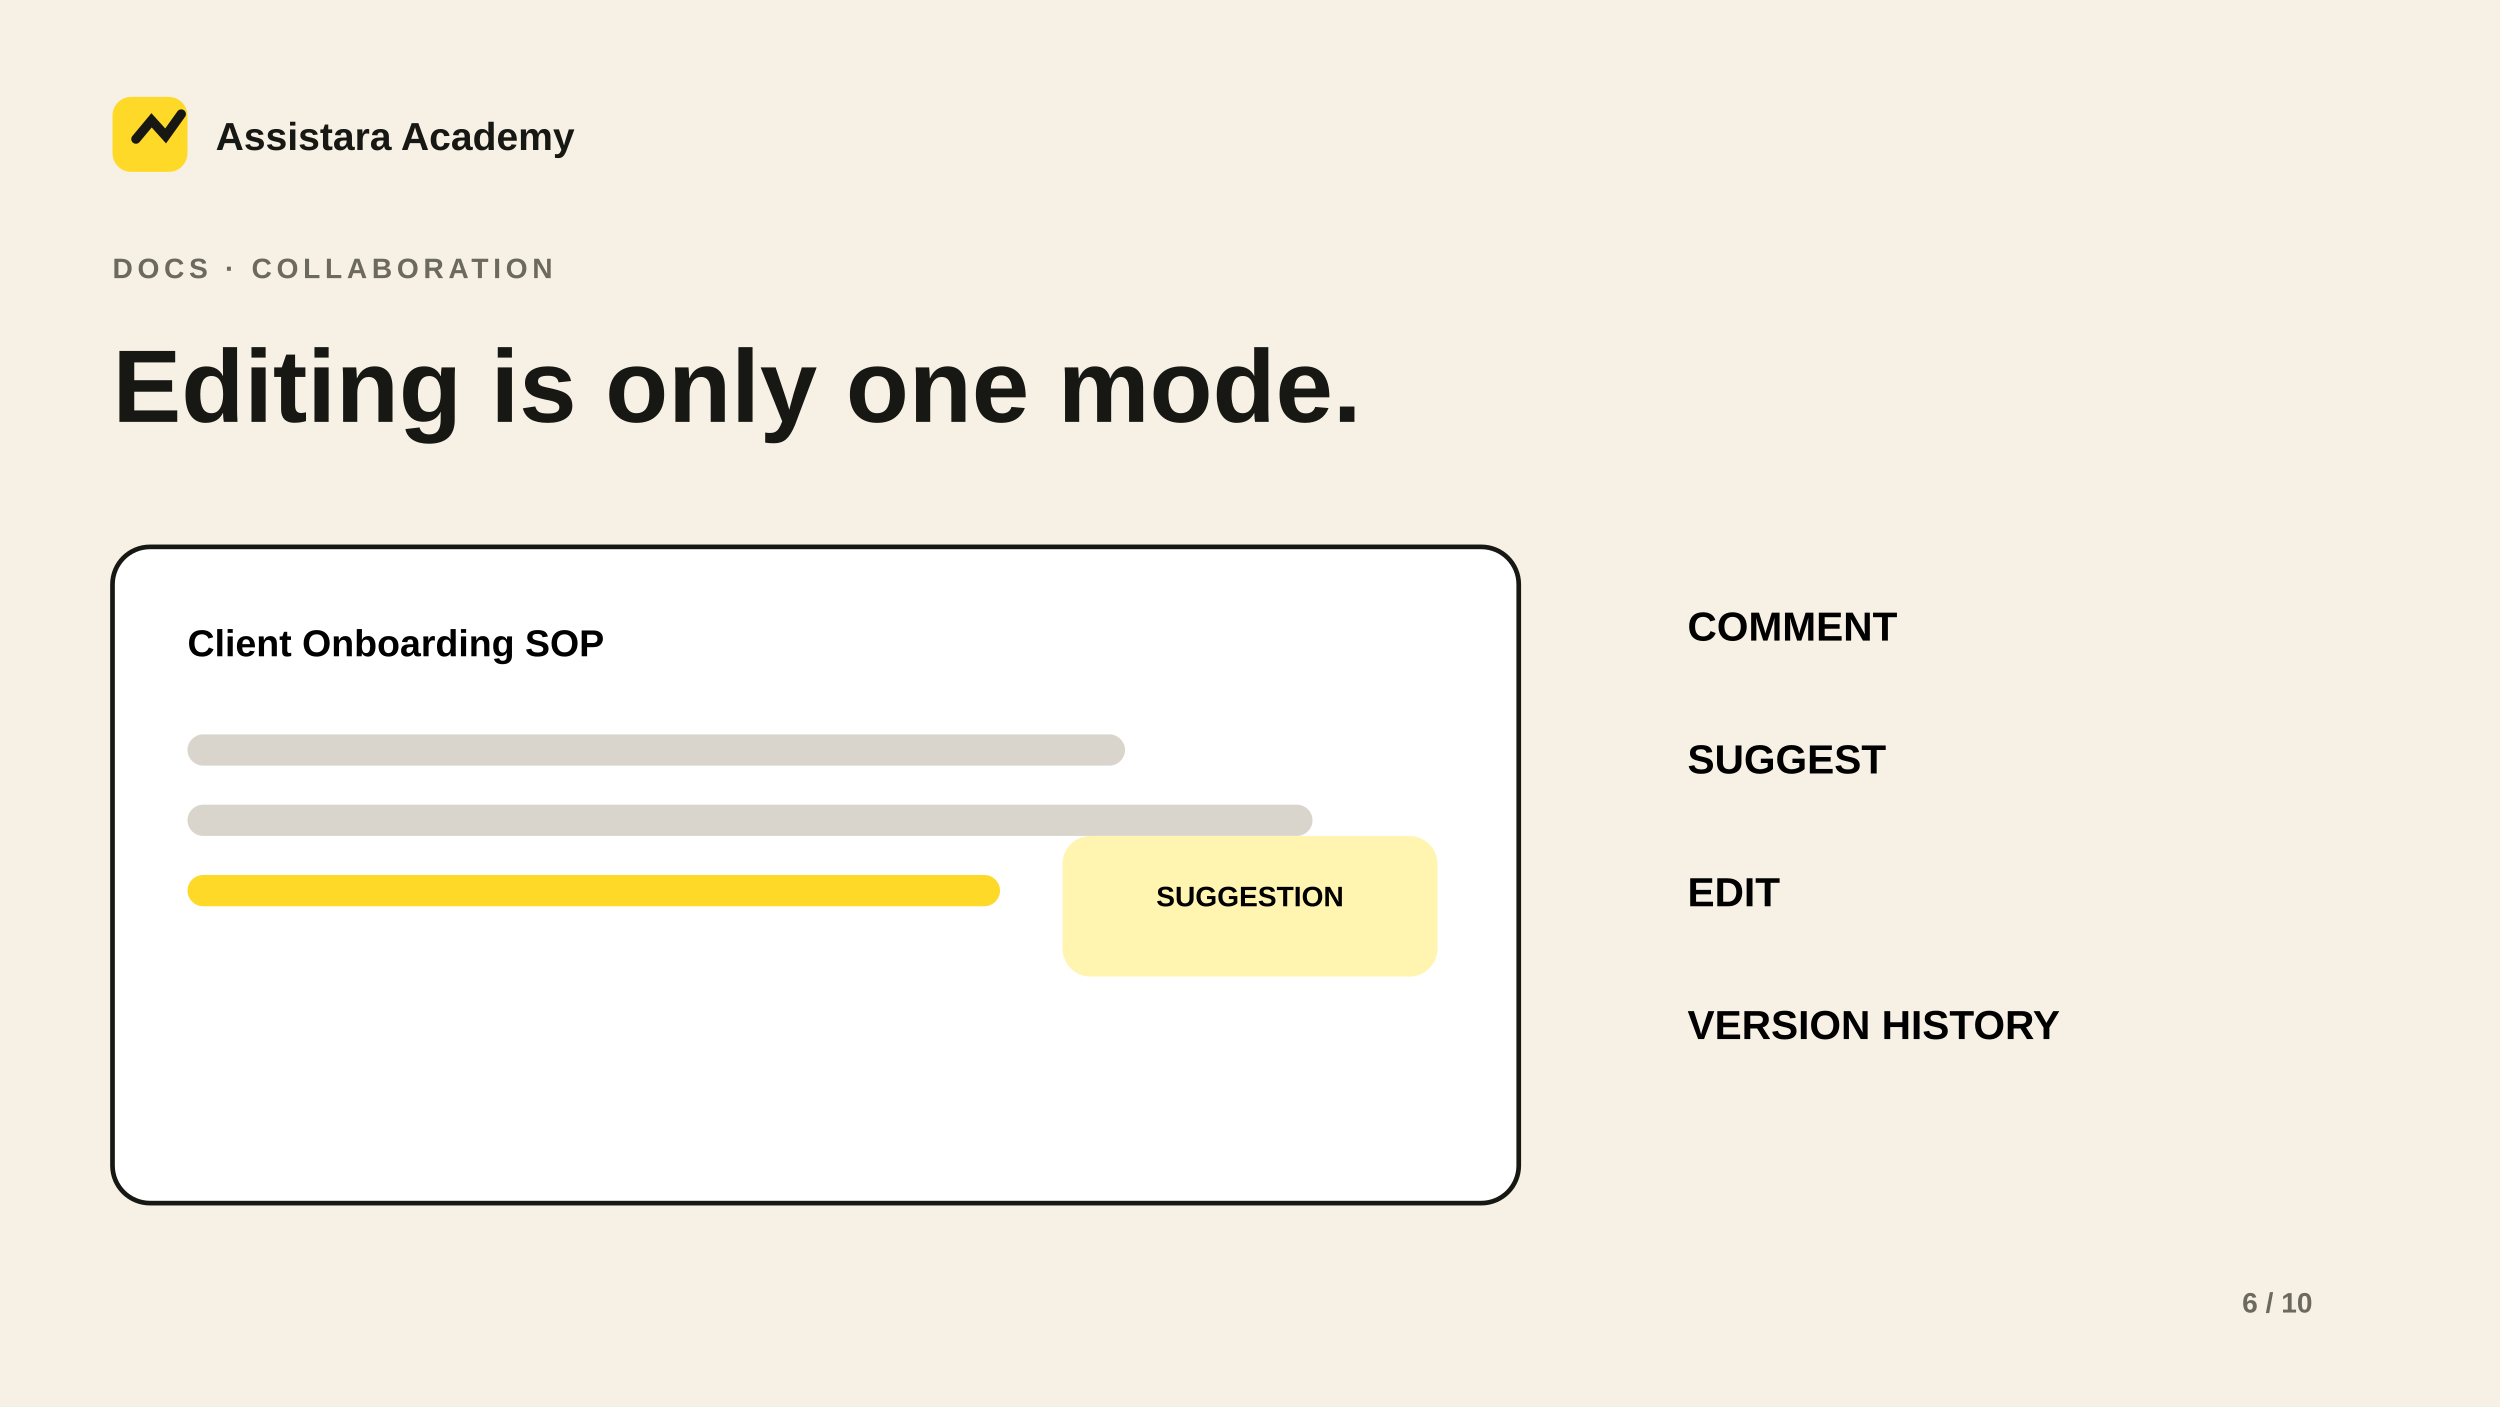
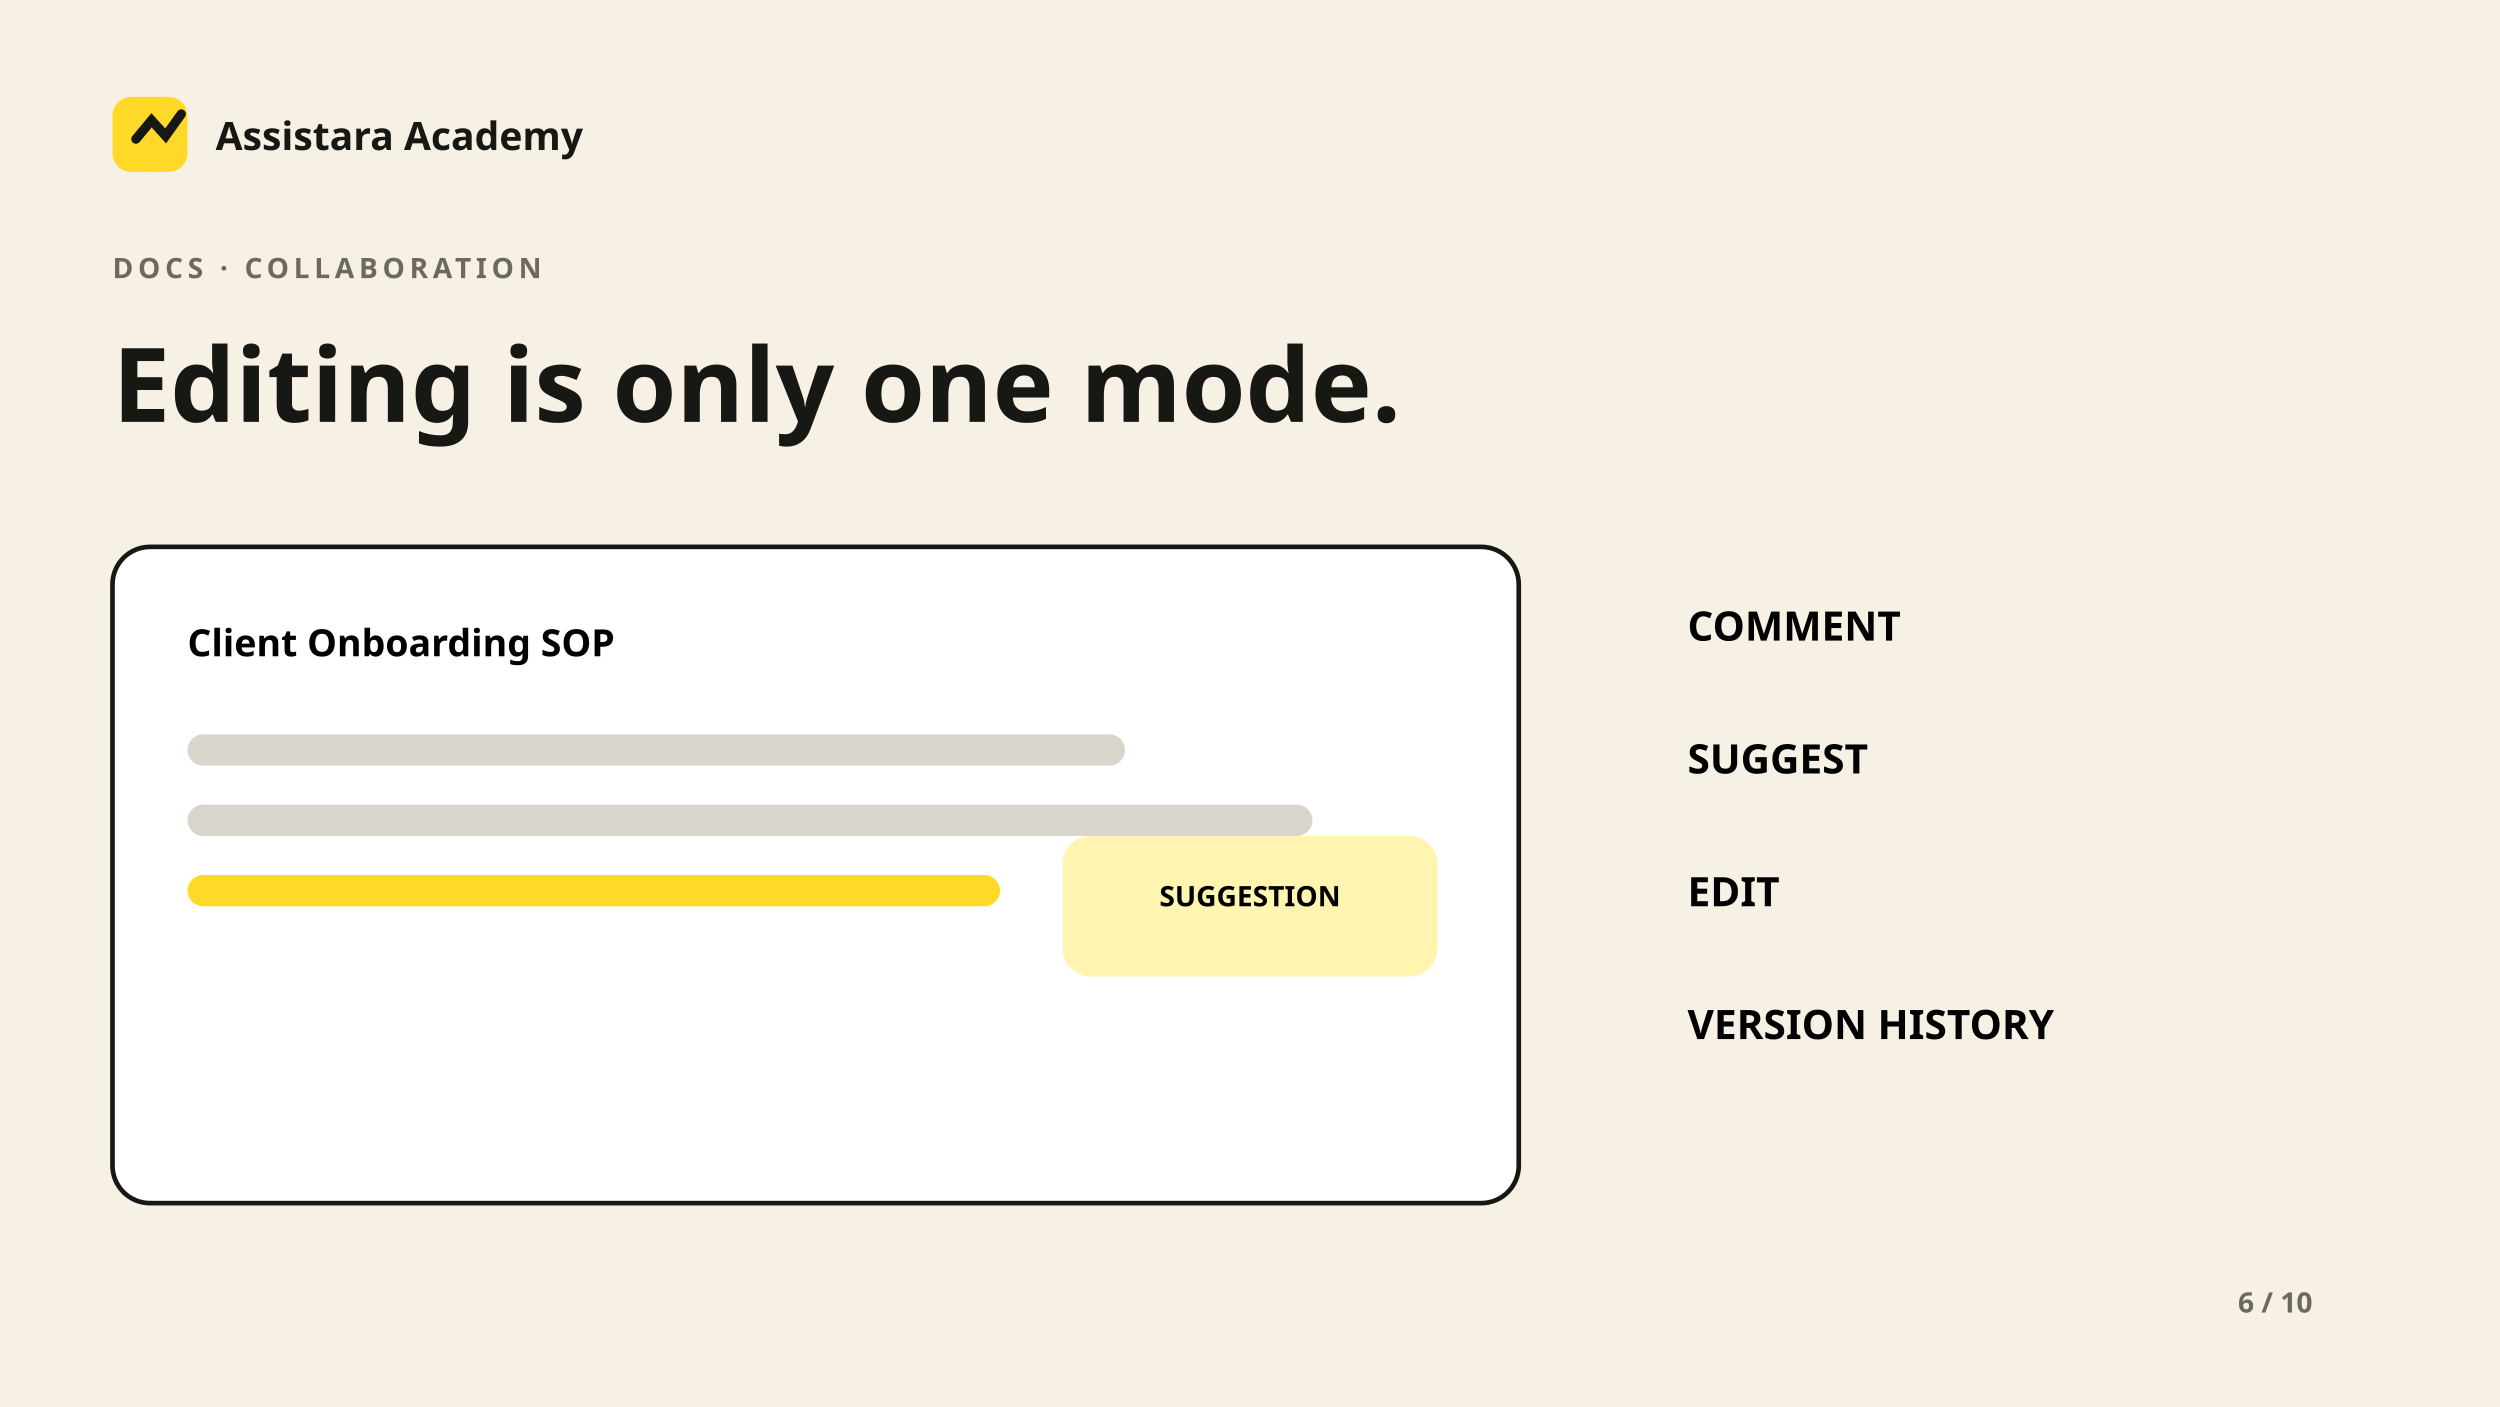
<svg xmlns="http://www.w3.org/2000/svg" width="1600" height="900" viewBox="0 0 1600 900">
  <rect width="1600" height="900" fill="#F7F1E5" />
  <rect x="72" y="62" width="48" height="48" rx="12" fill="#FFD928" />
  <path d="M87 89l10-12 9 10 10-14" fill="none" stroke="#171713" stroke-width="6" stroke-linecap="round" />
-   <text x="138" y="96" font-family="Manrope,Arial" font-size="25" font-weight="800" fill="#171713">Assistara Academy</text>
-   <text x="72" y="178" font-family="Manrope,Arial" font-size="18" font-weight="800" letter-spacing="3" fill="#6C695F">DOCS · COLLABORATION</text>
-   <text x="72" y="270" font-family="Manrope,Arial" font-size="66" font-weight="800" fill="#171713">Editing is only one mode.</text>
+   <text x="138" y="96" font-family="Manrope,sans-serif" font-size="25" font-weight="800" fill="#171713">Assistara Academy</text>
+   <text x="72" y="178" font-family="Manrope,sans-serif" font-size="18" font-weight="800" letter-spacing="3" fill="#6C695F">DOCS · COLLABORATION</text>
+   <text x="72" y="270" font-family="Manrope,sans-serif" font-size="66" font-weight="800" fill="#171713">Editing is only one mode.</text>
  <g>
    <rect x="72" y="350" width="900" height="420" rx="24" fill="#fff" stroke="#171713" stroke-width="3" />
-     <text x="120" y="420" font-family="Manrope,Arial" font-size="24" font-weight="800">Client Onboarding SOP</text>
+     <text x="120" y="420" font-family="Manrope,sans-serif" font-size="24" font-weight="800">Client Onboarding SOP</text>
    <rect x="120" y="470" width="600" height="20" rx="10" fill="#D9D5CC" />
    <rect x="120" y="515" width="720" height="20" rx="10" fill="#D9D5CC" />
    <rect x="120" y="560" width="520" height="20" rx="10" fill="#FFD928" />
    <rect x="680" y="535" width="240" height="90" rx="18" fill="#FFF4B0" />
-     <text x="800" y="580" text-anchor="middle" font-family="Manrope,Arial" font-size="18" font-weight="800">SUGGESTION</text>
-     <text x="1080" y="410" font-family="Manrope,Arial" font-size="26" font-weight="800">COMMENT</text>
-     <text x="1080" y="495" font-family="Manrope,Arial" font-size="26" font-weight="800">SUGGEST</text>
-     <text x="1080" y="580" font-family="Manrope,Arial" font-size="26" font-weight="800">EDIT</text>
-     <text x="1080" y="665" font-family="Manrope,Arial" font-size="26" font-weight="800">VERSION HISTORY</text>
+     <text x="800" y="580" text-anchor="middle" font-family="Manrope,sans-serif" font-size="18" font-weight="800">SUGGESTION</text>
+     <text x="1080" y="410" font-family="Manrope,sans-serif" font-size="26" font-weight="800">COMMENT</text>
+     <text x="1080" y="495" font-family="Manrope,sans-serif" font-size="26" font-weight="800">SUGGEST</text>
+     <text x="1080" y="580" font-family="Manrope,sans-serif" font-size="26" font-weight="800">EDIT</text>
+     <text x="1080" y="665" font-family="Manrope,sans-serif" font-size="26" font-weight="800">VERSION HISTORY</text>
  </g>
-   <text x="1480" y="840" text-anchor="end" font-family="Manrope,Arial" font-size="18" font-weight="700" fill="#6C695F">6 / 10</text>
+   <text x="1480" y="840" text-anchor="end" font-family="Manrope,sans-serif" font-size="18" font-weight="700" fill="#6C695F">6 / 10</text>
</svg>
